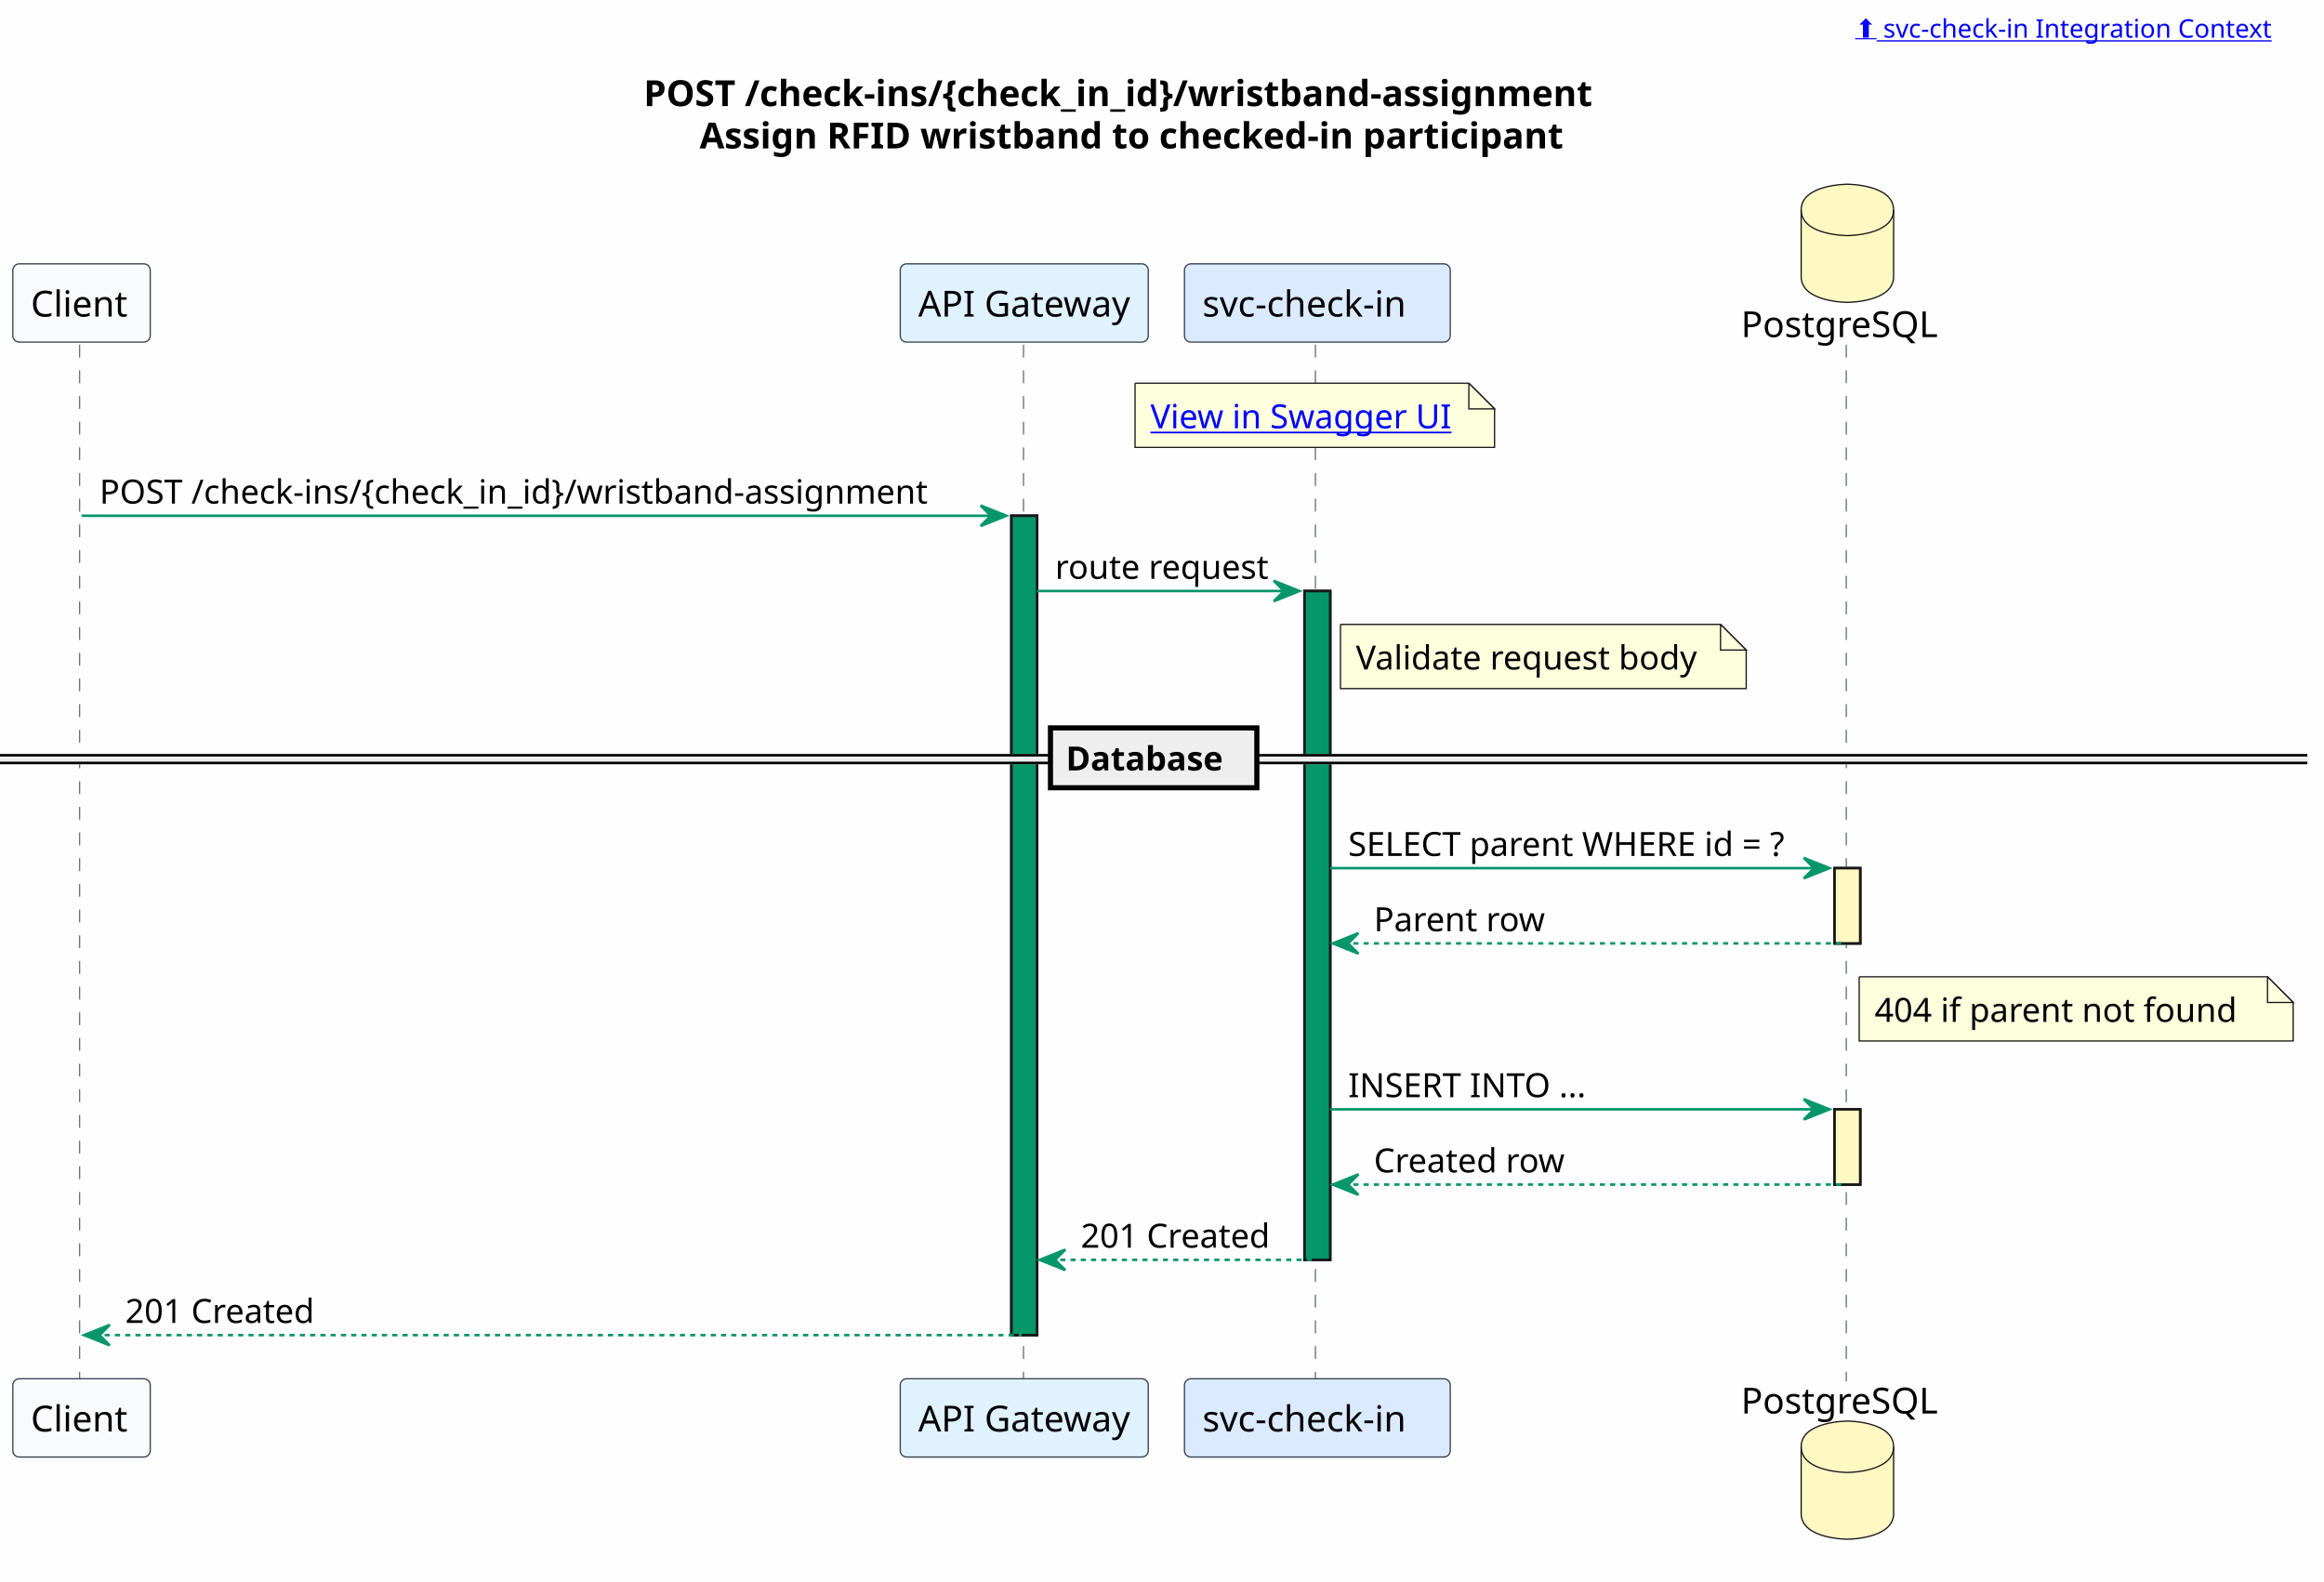
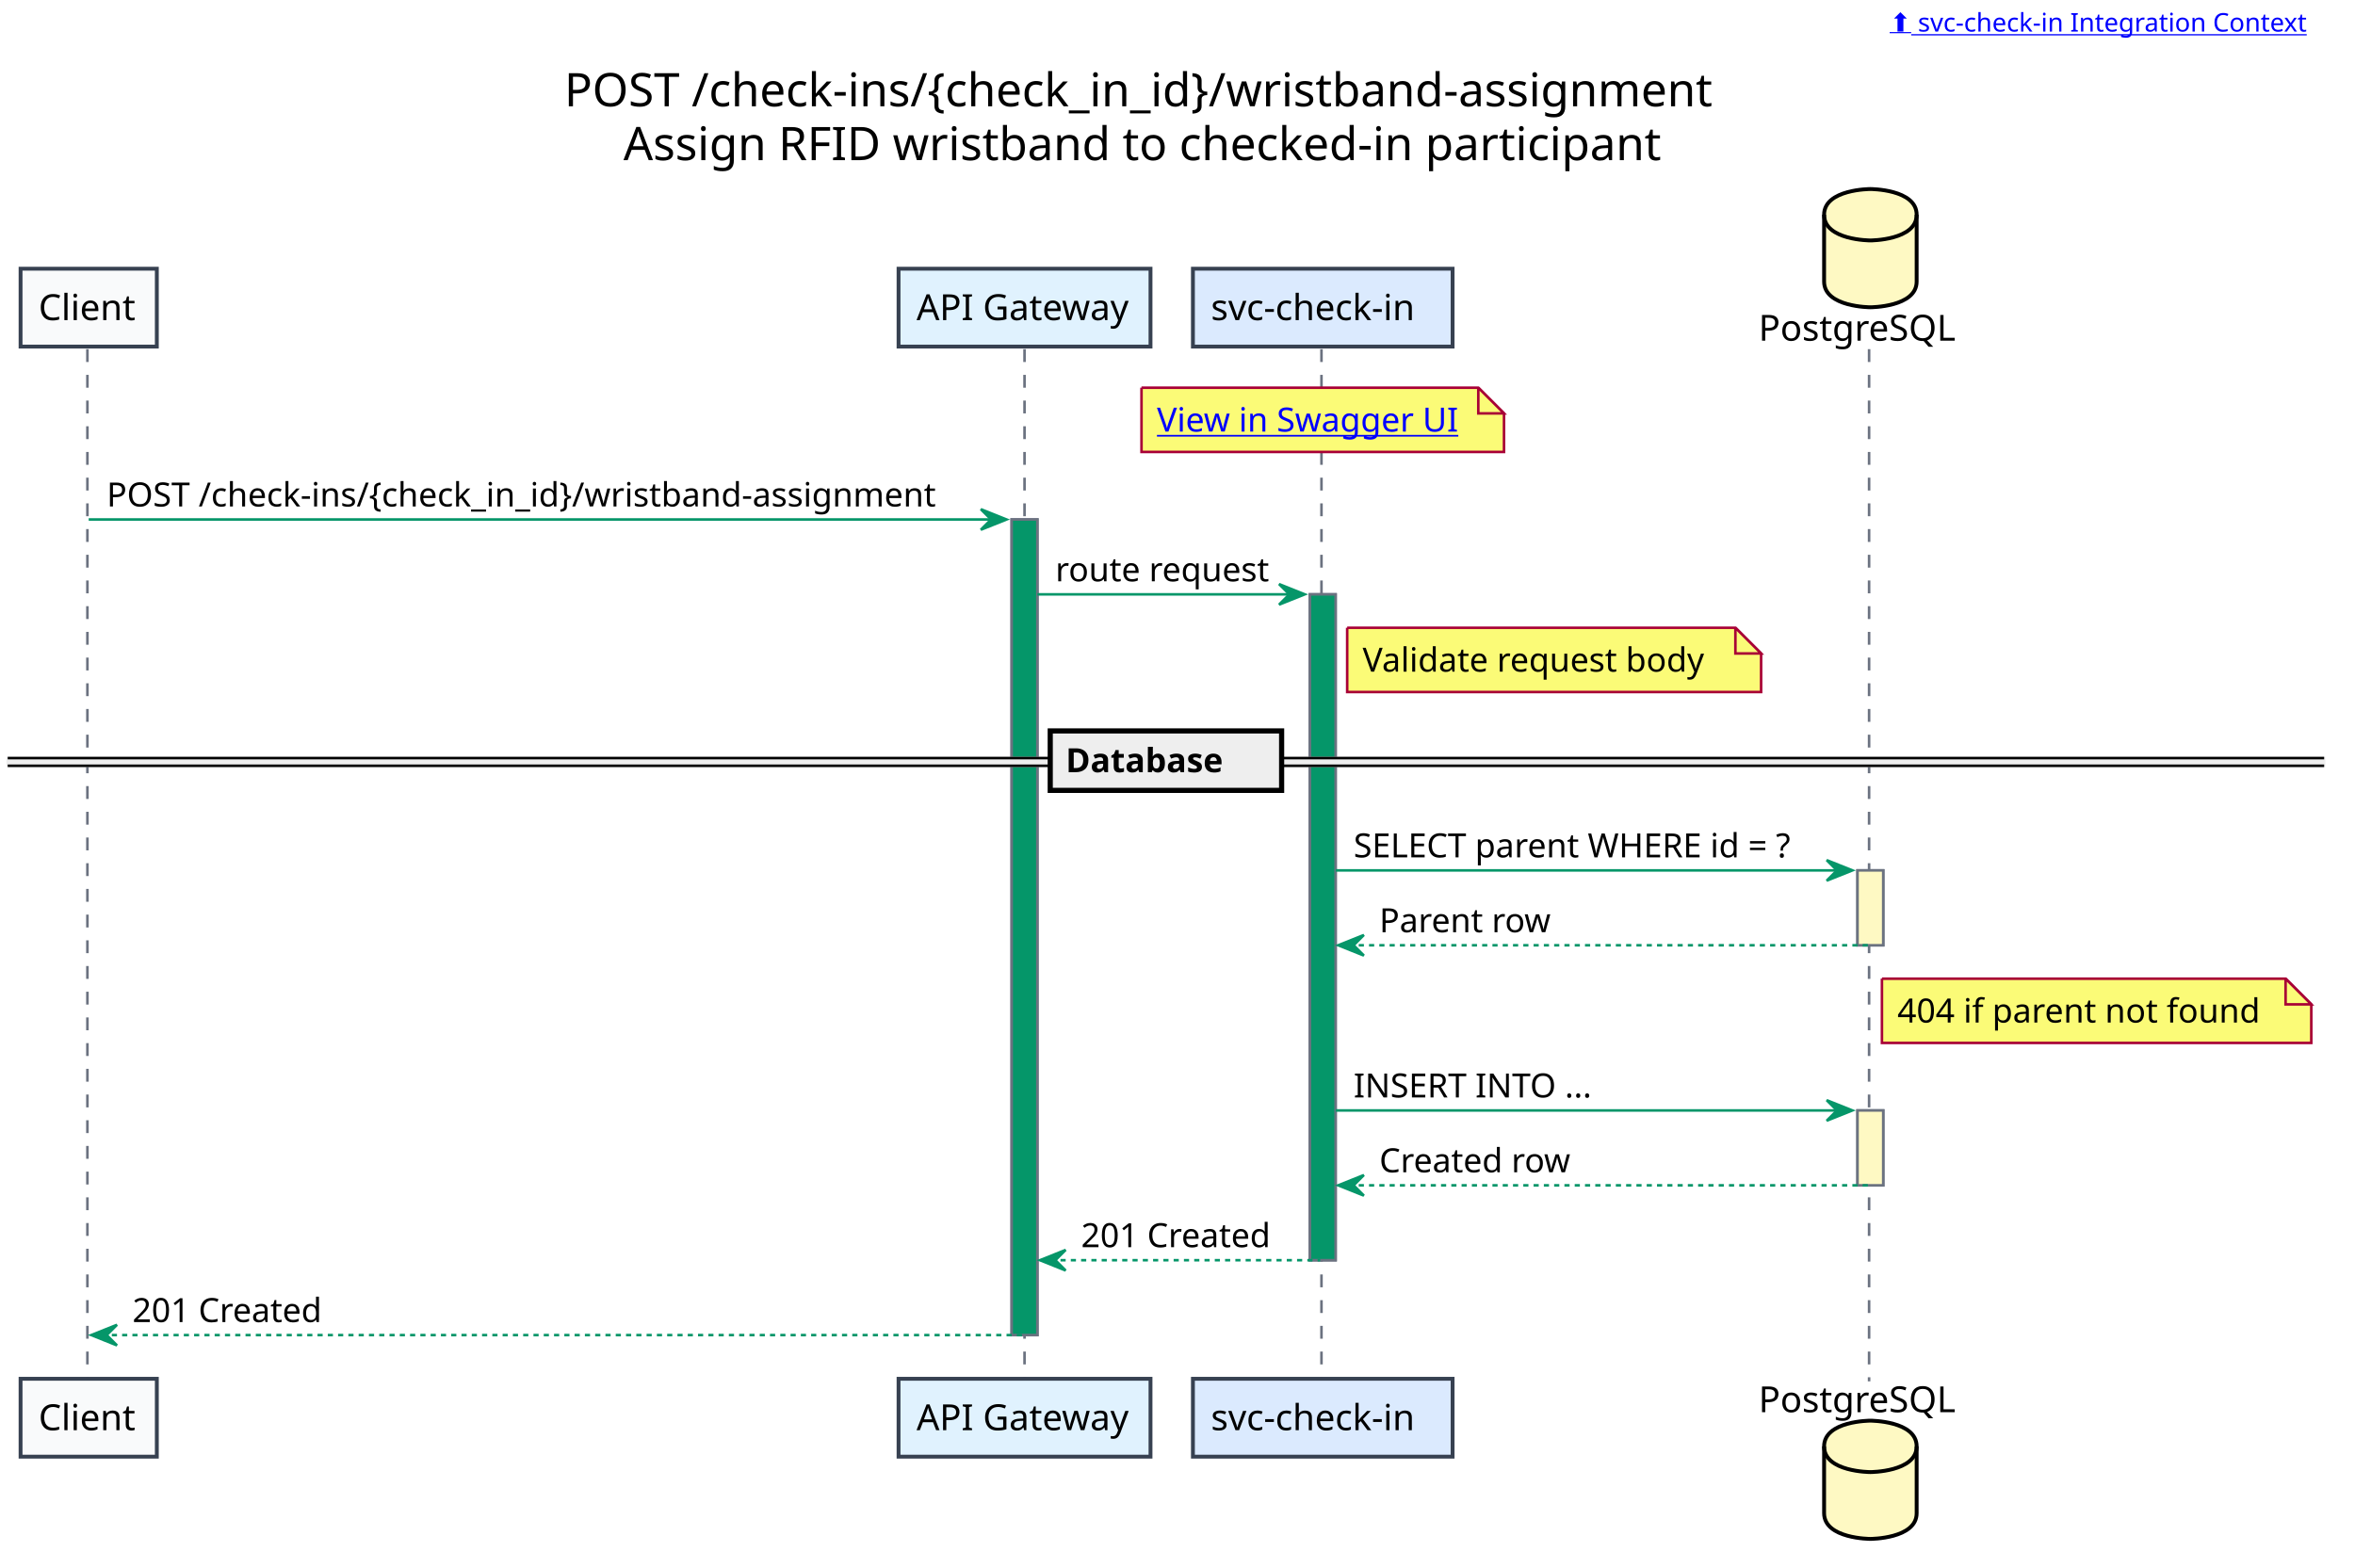
- <svg xmlns="http://www.w3.org/2000/svg" xmlns:xlink="http://www.w3.org/1999/xlink" contentStyleType="text/css" data-diagram-type="SEQUENCE" height="616px" preserveAspectRatio="none" style="width:905px;height:616px;background:#FEFEFE;" version="1.1" viewBox="0 0 905 616" width="905px" zoomAndPan="magnify">
+ <svg xmlns="http://www.w3.org/2000/svg" xmlns:xlink="http://www.w3.org/1999/xlink" contentScriptType="application/ecmascript" contentStyleType="text/css" height="610px" preserveAspectRatio="none" style="width:916px;height:610px;background:#FEFEFE;" version="1.1" viewBox="0 0 916 610" width="916px" zoomAndPan="magnify">
  <defs />
  <g>
-     <rect fill="#FEFEFE" height="616" style="stroke:none;stroke-width:1;" width="905" x="0" y="0" />
-     <text fill="#000000" font-family="'Segoe UI'" font-size="14" font-weight="bold" lengthAdjust="spacing" textLength="396.204" x="250.65" y="41.312">POST /check-ins/{check_in_id}/wristband-assignment</text>
-     <text fill="#000000" font-family="'Segoe UI'" font-size="14" font-weight="bold" lengthAdjust="spacing" textLength="352.618" x="272.443" y="57.801">Assign RFID wristband to checked-in participant</text>
-     <g>
-       <rect fill="#059669" height="319.106" style="stroke:#181818;stroke-width:1;" width="10" x="393.862" y="200.863" />
-     </g>
-     <g>
-       <rect fill="#059669" height="260.484" style="stroke:#181818;stroke-width:1;" width="10" x="507.997" y="230.174" />
-     </g>
-     <g>
-       <rect fill="#FEF9C3" height="29.311" style="stroke:#181818;stroke-width:1;" width="10" x="714.401" y="338.106" />
-     </g>
-     <g>
-       <rect fill="#FEF9C3" height="29.311" style="stroke:#181818;stroke-width:1;" width="10" x="714.401" y="432.037" />
-     </g>
-     <g class="participant-lifeline" data-entity-uid="part1" data-qualified-name="Client" id="part1-lifeline">
-       <g>
-         <rect fill="#000000" fill-opacity="0" height="403.727" width="8" x="27.752" y="134.242" />
-         <line style="stroke:#6B7280;stroke-width:0.5;stroke-dasharray:5,5;" x1="31" x2="31" y1="134.242" y2="537.969" />
-       </g>
-     </g>
-     <g class="participant-lifeline" data-entity-uid="part2" data-qualified-name="GW" id="part2-lifeline">
-       <g>
-         <rect fill="#000000" fill-opacity="0" height="403.727" width="8" x="394.862" y="134.242" />
-         <line style="stroke:#6B7280;stroke-width:0.5;stroke-dasharray:5,5;" x1="398.573" x2="398.573" y1="134.242" y2="537.969" />
-       </g>
-     </g>
-     <g class="participant-lifeline" data-entity-uid="part3" data-qualified-name="Svc" id="part3-lifeline">
-       <g>
-         <rect fill="#000000" fill-opacity="0" height="403.727" width="8" x="508.997" y="134.242" />
-         <line style="stroke:#6B7280;stroke-width:0.5;stroke-dasharray:5,5;" x1="512.246" x2="512.246" y1="134.242" y2="537.969" />
-       </g>
-     </g>
-     <g class="participant-lifeline" data-entity-uid="part4" data-qualified-name="DB" id="part4-lifeline">
-       <g>
-         <rect fill="#000000" fill-opacity="0" height="403.727" width="8" x="715.401" y="134.242" />
-         <line style="stroke:#6B7280;stroke-width:0.5;stroke-dasharray:5,5;" x1="718.977" x2="718.977" y1="134.242" y2="537.969" />
-       </g>
-     </g>
-     <g class="participant participant-head" data-entity-uid="part1" data-qualified-name="Client" id="part1-head">
-       <a href="/applications/" target="_top" title="/applications/" xlink:actuate="onRequest" xlink:href="/applications/" xlink:show="new" xlink:title="/applications/" xlink:type="simple">
-         <rect fill="#F9FAFB" height="30.488" rx="2.5" ry="2.5" style="stroke:#374151;stroke-width:0.5;" width="53.505" x="5" y="102.754" />
-         <text fill="#000000" font-family="'Segoe UI'" font-size="14" lengthAdjust="spacing" textLength="39.505" x="12" y="123.289">Client</text>
-       </a>
-     </g>
-     <g class="participant participant-tail" data-entity-uid="part1" data-qualified-name="Client" id="part1-tail">
-       <a href="/applications/" target="_top" title="/applications/" xlink:actuate="onRequest" xlink:href="/applications/" xlink:show="new" xlink:title="/applications/" xlink:type="simple">
-         <rect fill="#F9FAFB" height="30.488" rx="2.5" ry="2.5" style="stroke:#374151;stroke-width:0.5;" width="53.505" x="5" y="536.969" />
-         <text fill="#000000" font-family="'Segoe UI'" font-size="14" lengthAdjust="spacing" textLength="39.505" x="12" y="557.504">Client</text>
-       </a>
-     </g>
-     <g class="participant participant-head" data-entity-uid="part2" data-qualified-name="GW" id="part2-head">
-       <a href="/actors/#api-gateway" target="_top" title="/actors/#api-gateway" xlink:actuate="onRequest" xlink:href="/actors/#api-gateway" xlink:show="new" xlink:title="/actors/#api-gateway" xlink:type="simple">
-         <rect fill="#E0F2FE" height="30.488" rx="2.5" ry="2.5" style="stroke:#374151;stroke-width:0.5;" width="96.578" x="350.573" y="102.754" />
-         <text fill="#000000" font-family="'Segoe UI'" font-size="14" lengthAdjust="spacing" textLength="82.578" x="357.573" y="123.289">API Gateway</text>
-       </a>
-     </g>
-     <g class="participant participant-tail" data-entity-uid="part2" data-qualified-name="GW" id="part2-tail">
-       <a href="/actors/#api-gateway" target="_top" title="/actors/#api-gateway" xlink:actuate="onRequest" xlink:href="/actors/#api-gateway" xlink:show="new" xlink:title="/actors/#api-gateway" xlink:type="simple">
-         <rect fill="#E0F2FE" height="30.488" rx="2.5" ry="2.5" style="stroke:#374151;stroke-width:0.5;" width="96.578" x="350.573" y="536.969" />
-         <text fill="#000000" font-family="'Segoe UI'" font-size="14" lengthAdjust="spacing" textLength="82.578" x="357.573" y="557.504">API Gateway</text>
-       </a>
-     </g>
-     <g class="participant participant-head" data-entity-uid="part3" data-qualified-name="Svc" id="part3-head">
-       <a href="/microservices/svc-check-in/" target="_top" title="/microservices/svc-check-in/" xlink:actuate="onRequest" xlink:href="/microservices/svc-check-in/" xlink:show="new" xlink:title="/microservices/svc-check-in/" xlink:type="simple">
-         <rect fill="#DBEAFE" height="30.488" rx="2.5" ry="2.5" style="stroke:#374151;stroke-width:0.5;" width="103.503" x="461.246" y="102.754" />
-         <text fill="#000000" font-family="'Segoe UI'" font-size="14" lengthAdjust="spacing" textLength="89.503" x="468.246" y="123.289">svc-check-in</text>
-       </a>
-     </g>
-     <g class="participant participant-tail" data-entity-uid="part3" data-qualified-name="Svc" id="part3-tail">
-       <a href="/microservices/svc-check-in/" target="_top" title="/microservices/svc-check-in/" xlink:actuate="onRequest" xlink:href="/microservices/svc-check-in/" xlink:show="new" xlink:title="/microservices/svc-check-in/" xlink:type="simple">
-         <rect fill="#DBEAFE" height="30.488" rx="2.5" ry="2.5" style="stroke:#374151;stroke-width:0.5;" width="103.503" x="461.246" y="536.969" />
-         <text fill="#000000" font-family="'Segoe UI'" font-size="14" lengthAdjust="spacing" textLength="89.503" x="468.246" y="557.504">svc-check-in</text>
-       </a>
-     </g>
-     <g class="participant participant-head" data-entity-uid="part4" data-qualified-name="DB" id="part4-head">
-       <a href="/microservices/svc-check-in/#data-store" target="_top" title="/microservices/svc-check-in/#data-store" xlink:actuate="onRequest" xlink:href="/microservices/svc-check-in/#data-store" xlink:show="new" xlink:title="/microservices/svc-check-in/#data-store" xlink:type="simple">
-         <text fill="#000000" font-family="'Segoe UI'" font-size="14" lengthAdjust="spacing" textLength="76.85" x="677.977" y="131.289">PostgreSQL</text>
-         <path d="M701.401,81.754 C701.401,71.754 719.401,71.754 719.401,71.754 C719.401,71.754 737.401,71.754 737.401,81.754 L737.401,107.754 C737.401,117.754 719.401,117.754 719.401,117.754 C719.401,117.754 701.401,117.754 701.401,107.754 L701.401,81.754" fill="#FEF9C3" style="stroke:#181818;stroke-width:0.5;" />
-         <path d="M701.401,81.754 C701.401,91.754 719.401,91.754 719.401,91.754 C719.401,91.754 737.401,91.754 737.401,81.754" fill="none" style="stroke:#181818;stroke-width:0.5;" />
-       </a>
-     </g>
-     <g class="participant participant-tail" data-entity-uid="part4" data-qualified-name="DB" id="part4-tail">
-       <a href="/microservices/svc-check-in/#data-store" target="_top" title="/microservices/svc-check-in/#data-store" xlink:actuate="onRequest" xlink:href="/microservices/svc-check-in/#data-store" xlink:show="new" xlink:title="/microservices/svc-check-in/#data-store" xlink:type="simple">
-         <text fill="#000000" font-family="'Segoe UI'" font-size="14" lengthAdjust="spacing" textLength="76.85" x="677.977" y="550.504">PostgreSQL</text>
-         <path d="M701.401,563.457 C701.401,553.457 719.401,553.457 719.401,553.457 C719.401,553.457 737.401,553.457 737.401,563.457 L737.401,589.457 C737.401,599.457 719.401,599.457 719.401,599.457 C719.401,599.457 701.401,599.457 701.401,589.457 L701.401,563.457" fill="#FEF9C3" style="stroke:#181818;stroke-width:0.5;" />
-         <path d="M701.401,563.457 C701.401,573.457 719.401,573.457 719.401,573.457 C719.401,573.457 737.401,573.457 737.401,563.457" fill="none" style="stroke:#181818;stroke-width:0.5;" />
-       </a>
-     </g>
-     <g>
-       <rect fill="#059669" height="319.106" style="stroke:#181818;stroke-width:1;" width="10" x="393.862" y="200.863" />
-     </g>
-     <g>
-       <rect fill="#059669" height="260.484" style="stroke:#181818;stroke-width:1;" width="10" x="507.997" y="230.174" />
-     </g>
-     <g>
-       <rect fill="#FEF9C3" height="29.311" style="stroke:#181818;stroke-width:1;" width="10" x="714.401" y="338.106" />
-     </g>
-     <g>
-       <rect fill="#FEF9C3" height="29.311" style="stroke:#181818;stroke-width:1;" width="10" x="714.401" y="432.037" />
-     </g>
-     <path d="M442,149.242 L442,174.242 L582,174.242 L582,159.242 L572,149.242 L442,149.242" fill="#FEFFDD" style="stroke:#181818;stroke-width:0.5;" />
-     <path d="M572,149.242 L572,159.242 L582,159.242 L572,149.242" fill="#FEFFDD" style="stroke:#181818;stroke-width:0.5;" />
+     <text fill="#000000" font-family="Segoe UI" font-size="18" lengthAdjust="spacingAndGlyphs" textLength="468" x="219.5" y="41.349">POST /check-ins/{check_in_id}/wristband-assignment</text>
+     <text fill="#000000" font-family="Segoe UI" font-size="18" lengthAdjust="spacingAndGlyphs" textLength="422" x="242.5" y="62.302">Assign RFID wristband to checked-in participant</text>
+     <rect fill="#059669" height="317.328" style="stroke: #6B7280; stroke-width: 1.0;" width="10" x="393.5" y="202.109" />
+     <rect fill="#059669" height="259.062" style="stroke: #6B7280; stroke-width: 1.0;" width="10" x="509.5" y="231.242" />
+     <rect fill="#FEF9C3" height="29.133" style="stroke: #6B7280; stroke-width: 1.0;" width="10" x="722.5" y="338.641" />
+     <rect fill="#FEF9C3" height="29.133" style="stroke: #6B7280; stroke-width: 1.0;" width="10" x="722.5" y="432.039" />
+     <line style="stroke: #6B7280; stroke-width: 1.0; stroke-dasharray: 5.0,5.0;" x1="34" x2="34" y1="135.844" y2="537.438" />
+     <line style="stroke: #6B7280; stroke-width: 1.0; stroke-dasharray: 5.0,5.0;" x1="398.5" x2="398.5" y1="135.844" y2="537.438" />
+     <line style="stroke: #6B7280; stroke-width: 1.0; stroke-dasharray: 5.0,5.0;" x1="514" x2="514" y1="135.844" y2="537.438" />
+     <line style="stroke: #6B7280; stroke-width: 1.0; stroke-dasharray: 5.0,5.0;" x1="727" x2="727" y1="135.844" y2="537.438" />
+     <a href="/applications/" target="_top" title="/applications/" xlink:actuate="onRequest" xlink:href="/applications/" xlink:show="new" xlink:title="/applications/" xlink:type="simple">
+       <rect fill="#F9FAFB" height="30.297" style="stroke: #374151; stroke-width: 1.5;" width="53" x="8" y="104.547" />
+       <text fill="#000000" font-family="Segoe UI" font-size="14" lengthAdjust="spacingAndGlyphs" textLength="39" x="15" y="124.542">Client</text>
+       <rect fill="#F9FAFB" height="30.297" style="stroke: #374151; stroke-width: 1.5;" width="53" x="8" y="536.438" />
+       <text fill="#000000" font-family="Segoe UI" font-size="14" lengthAdjust="spacingAndGlyphs" textLength="39" x="15" y="556.433">Client</text>
+     </a>
+     <a href="/actors/#api-gateway" target="_top" title="/actors/#api-gateway" xlink:actuate="onRequest" xlink:href="/actors/#api-gateway" xlink:show="new" xlink:title="/actors/#api-gateway" xlink:type="simple">
+       <rect fill="#E0F2FE" height="30.297" style="stroke: #374151; stroke-width: 1.5;" width="98" x="349.5" y="104.547" />
+       <text fill="#000000" font-family="Segoe UI" font-size="14" lengthAdjust="spacingAndGlyphs" textLength="84" x="356.5" y="124.542">API Gateway</text>
+       <rect fill="#E0F2FE" height="30.297" style="stroke: #374151; stroke-width: 1.5;" width="98" x="349.5" y="536.438" />
+       <text fill="#000000" font-family="Segoe UI" font-size="14" lengthAdjust="spacingAndGlyphs" textLength="84" x="356.5" y="556.433">API Gateway</text>
+     </a>
+     <a href="/microservices/svc-check-in/" target="_top" title="/microservices/svc-check-in/" xlink:actuate="onRequest" xlink:href="/microservices/svc-check-in/" xlink:show="new" xlink:title="/microservices/svc-check-in/" xlink:type="simple">
+       <rect fill="#DBEAFE" height="30.297" style="stroke: #374151; stroke-width: 1.5;" width="101" x="464" y="104.547" />
+       <text fill="#000000" font-family="Segoe UI" font-size="14" lengthAdjust="spacingAndGlyphs" textLength="87" x="471" y="124.542">svc-check-in</text>
+       <rect fill="#DBEAFE" height="30.297" style="stroke: #374151; stroke-width: 1.5;" width="101" x="464" y="536.438" />
+       <text fill="#000000" font-family="Segoe UI" font-size="14" lengthAdjust="spacingAndGlyphs" textLength="87" x="471" y="556.433">svc-check-in</text>
+     </a>
+     <a href="/microservices/svc-check-in/#data-store" target="_top" title="/microservices/svc-check-in/#data-store" xlink:actuate="onRequest" xlink:href="/microservices/svc-check-in/#data-store" xlink:show="new" xlink:title="/microservices/svc-check-in/#data-store" xlink:type="simple">
+       <text fill="#000000" font-family="Segoe UI" font-size="14" lengthAdjust="spacingAndGlyphs" textLength="81" x="684" y="132.542">PostgreSQL</text>
+       <path d="M709.5,83.547 C709.5,73.547 727.5,73.547 727.5,73.547 C727.5,73.547 745.5,73.547 745.5,83.547 L745.5,109.547 C745.5,119.547 727.5,119.547 727.5,119.547 C727.5,119.547 709.5,119.547 709.5,109.547 L709.5,83.547 " fill="#FEF9C3" style="stroke: #000000; stroke-width: 1.5;" />
+       <path d="M709.5,83.547 C709.5,93.547 727.5,93.547 727.5,93.547 C727.5,93.547 745.5,93.547 745.5,83.547 " fill="none" style="stroke: #000000; stroke-width: 1.5;" />
+       <text fill="#000000" font-family="Segoe UI" font-size="14" lengthAdjust="spacingAndGlyphs" textLength="81" x="684" y="549.433">PostgreSQL</text>
+       <path d="M709.5,562.734 C709.5,552.734 727.5,552.734 727.5,552.734 C727.5,552.734 745.5,552.734 745.5,562.734 L745.5,588.734 C745.5,598.734 727.5,598.734 727.5,598.734 C727.5,598.734 709.5,598.734 709.5,588.734 L709.5,562.734 " fill="#FEF9C3" style="stroke: #000000; stroke-width: 1.5;" />
+       <path d="M709.5,562.734 C709.5,572.734 727.5,572.734 727.5,572.734 C727.5,572.734 745.5,572.734 745.5,562.734 " fill="none" style="stroke: #000000; stroke-width: 1.5;" />
+     </a>
+     <rect fill="#059669" height="317.328" style="stroke: #6B7280; stroke-width: 1.0;" width="10" x="393.5" y="202.109" />
+     <rect fill="#059669" height="259.062" style="stroke: #6B7280; stroke-width: 1.0;" width="10" x="509.5" y="231.242" />
+     <rect fill="#FEF9C3" height="29.133" style="stroke: #6B7280; stroke-width: 1.0;" width="10" x="722.5" y="338.641" />
+     <rect fill="#FEF9C3" height="29.133" style="stroke: #6B7280; stroke-width: 1.0;" width="10" x="722.5" y="432.039" />
+     <path d="M444,150.844 L444,175.844 L585,175.844 L585,160.844 L575,150.844 L444,150.844 " fill="#FBFB77" style="stroke: #A80036; stroke-width: 1.0;" />
+     <path d="M575,150.844 L575,160.844 L585,160.844 L575,150.844 " fill="#FBFB77" style="stroke: #A80036; stroke-width: 1.0;" />
    <a href="/services/api/svc-check-in.html#/Check-Ins/assignWristband" target="_top" title="/services/api/svc-check-in.html#/Check-Ins/assignWristband" xlink:actuate="onRequest" xlink:href="/services/api/svc-check-in.html#/Check-Ins/assignWristband" xlink:show="new" xlink:title="/services/api/svc-check-in.html#/Check-Ins/assignWristband" xlink:type="simple">
-       <text fill="#0000FF" font-family="'Segoe UI'" font-size="13" lengthAdjust="spacing" text-decoration="underline" textLength="119.406" x="448" y="166.81">View in Swagger UI</text>
+       <text fill="#0000FF" font-family="Segoe UI" font-size="13" lengthAdjust="spacingAndGlyphs" text-decoration="underline" textLength="120" x="450" y="167.911">View in Swagger UI</text>
    </a>
-     <g class="message" data-entity-1="part1" data-entity-2="part2" id="msg1">
-       <polygon fill="#059669" points="381.862,196.863,391.862,200.863,381.862,204.863,385.862,200.863" style="stroke:#059669;stroke-width:1;" />
-       <line style="stroke:#059669;stroke-width:1;" x1="31.752" x2="387.862" y1="200.863" y2="200.863" />
-       <text fill="#000000" font-family="'Segoe UI'" font-size="13" lengthAdjust="spacing" textLength="343.11" x="38.752" y="196.121">POST /check-ins/{check_in_id}/wristband-assignment</text>
-     </g>
-     <g class="message" data-entity-1="part2" data-entity-2="part3" id="msg2">
-       <polygon fill="#059669" points="495.997,226.174,505.997,230.174,495.997,234.174,499.997,230.174" style="stroke:#059669;stroke-width:1;" />
-       <line style="stroke:#059669;stroke-width:1;" x1="403.862" x2="501.997" y1="230.174" y2="230.174" />
-       <text fill="#000000" font-family="'Segoe UI'" font-size="13" lengthAdjust="spacing" textLength="85.135" x="410.862" y="225.432">route request</text>
-     </g>
-     <path d="M522,243.174 L522,268.174 L680,268.174 L680,253.174 L670,243.174 L522,243.174" fill="#FEFFDD" style="stroke:#181818;stroke-width:0.5;" />
-     <path d="M670,243.174 L670,253.174 L680,253.174 L670,243.174" fill="#FEFFDD" style="stroke:#181818;stroke-width:0.5;" />
-     <text fill="#000000" font-family="'Segoe UI'" font-size="13" lengthAdjust="spacing" textLength="137.573" x="528" y="260.742">Validate request body</text>
-     <rect fill="#EEEEEE" height="3" style="stroke:#EEEEEE;stroke-width:1;" width="898.503" x="0" y="294.14" />
-     <line style="stroke:#000000;stroke-width:1;" x1="0" x2="898.503" y1="294.14" y2="294.14" />
-     <line style="stroke:#000000;stroke-width:1;" x1="0" x2="898.503" y1="297.14" y2="297.14" />
-     <rect fill="#EEEEEE" height="23.311" style="stroke:#000000;stroke-width:2;" width="80.371" x="409.066" y="283.484" />
-     <text fill="#000000" font-family="'Segoe UI'" font-size="13" font-weight="bold" lengthAdjust="spacing" textLength="62.086" x="415.066" y="300.053">Database</text>
-     <g class="message" data-entity-1="part3" data-entity-2="part4" id="msg3">
-       <polygon fill="#059669" points="702.401,334.106,712.401,338.106,702.401,342.106,706.401,338.106" style="stroke:#059669;stroke-width:1;" />
-       <line style="stroke:#059669;stroke-width:1;" x1="517.997" x2="708.401" y1="338.106" y2="338.106" />
-       <text fill="#000000" font-family="'Segoe UI'" font-size="13" lengthAdjust="spacing" textLength="177.404" x="524.997" y="333.363">SELECT parent WHERE id = ?</text>
-     </g>
-     <g class="message" data-entity-1="part4" data-entity-2="part3" id="msg4">
-       <polygon fill="#059669" points="528.997,363.416,518.997,367.416,528.997,371.416,524.997,367.416" style="stroke:#059669;stroke-width:1;" />
-       <line style="stroke:#059669;stroke-width:1;stroke-dasharray:2,2;" x1="522.997" x2="718.401" y1="367.416" y2="367.416" />
-       <text fill="#000000" font-family="'Segoe UI'" font-size="13" lengthAdjust="spacing" textLength="67.291" x="534.997" y="362.674">Parent row</text>
-     </g>
-     <path d="M724,380.416 L724,405.416 L893,405.416 L893,390.416 L883,380.416 L724,380.416" fill="#FEFFDD" style="stroke:#181818;stroke-width:0.5;" />
-     <path d="M883,380.416 L883,390.416 L893,390.416 L883,380.416" fill="#FEFFDD" style="stroke:#181818;stroke-width:0.5;" />
-     <text fill="#000000" font-family="'Segoe UI'" font-size="13" lengthAdjust="spacing" textLength="148.503" x="730" y="397.984">404 if parent not found</text>
-     <g class="message" data-entity-1="part3" data-entity-2="part4" id="msg5">
-       <polygon fill="#059669" points="702.401,428.037,712.401,432.037,702.401,436.037,706.401,432.037" style="stroke:#059669;stroke-width:1;" />
-       <line style="stroke:#059669;stroke-width:1;" x1="517.997" x2="708.401" y1="432.037" y2="432.037" />
-       <text fill="#000000" font-family="'Segoe UI'" font-size="13" lengthAdjust="spacing" textLength="96.072" x="524.997" y="427.295">INSERT INTO ...</text>
-     </g>
-     <g class="message" data-entity-1="part4" data-entity-2="part3" id="msg6">
-       <polygon fill="#059669" points="528.997,457.348,518.997,461.348,528.997,465.348,524.997,461.348" style="stroke:#059669;stroke-width:1;" />
-       <line style="stroke:#059669;stroke-width:1;stroke-dasharray:2,2;" x1="522.997" x2="718.401" y1="461.348" y2="461.348" />
-       <text fill="#000000" font-family="'Segoe UI'" font-size="13" lengthAdjust="spacing" textLength="76.457" x="534.997" y="456.606">Created row</text>
-     </g>
-     <g class="message" data-entity-1="part3" data-entity-2="part2" id="msg7">
-       <polygon fill="#059669" points="414.862,486.658,404.862,490.658,414.862,494.658,410.862,490.658" style="stroke:#059669;stroke-width:1;" />
-       <line style="stroke:#059669;stroke-width:1;stroke-dasharray:2,2;" x1="408.862" x2="511.997" y1="490.658" y2="490.658" />
-       <text fill="#000000" font-family="'Segoe UI'" font-size="13" lengthAdjust="spacing" textLength="77.797" x="420.862" y="485.916">201 Created</text>
-     </g>
-     <g class="message" data-entity-1="part2" data-entity-2="part1" id="msg8">
-       <polygon fill="#059669" points="42.752,515.969,32.752,519.969,42.752,523.969,38.752,519.969" style="stroke:#059669;stroke-width:1;" />
-       <line style="stroke:#059669;stroke-width:1;stroke-dasharray:2,2;" x1="36.752" x2="397.862" y1="519.969" y2="519.969" />
-       <text fill="#000000" font-family="'Segoe UI'" font-size="13" lengthAdjust="spacing" textLength="77.797" x="48.752" y="515.227">201 Created</text>
-     </g>
+     <polygon fill="#059669" points="381.5,198.109,391.5,202.109,381.5,206.109,385.5,202.109" style="stroke: #059669; stroke-width: 1.0;" />
+     <line style="stroke: #059669; stroke-width: 1.0;" x1="34.5" x2="387.5" y1="202.109" y2="202.109" />
+     <text fill="#000000" font-family="Segoe UI" font-size="13" lengthAdjust="spacingAndGlyphs" textLength="340" x="41.5" y="197.043">POST /check-ins/{check_in_id}/wristband-assignment</text>
+     <polygon fill="#059669" points="497.5,227.242,507.5,231.242,497.5,235.242,501.5,231.242" style="stroke: #059669; stroke-width: 1.0;" />
+     <line style="stroke: #059669; stroke-width: 1.0;" x1="403.5" x2="503.5" y1="231.242" y2="231.242" />
+     <text fill="#000000" font-family="Segoe UI" font-size="13" lengthAdjust="spacingAndGlyphs" textLength="87" x="410.5" y="226.176">route request</text>
+     <path d="M524,244.242 L524,269.242 L685,269.242 L685,254.242 L675,244.242 L524,244.242 " fill="#FBFB77" style="stroke: #A80036; stroke-width: 1.0;" />
+     <path d="M675,244.242 L675,254.242 L685,254.242 L675,244.242 " fill="#FBFB77" style="stroke: #A80036; stroke-width: 1.0;" />
+     <text fill="#000000" font-family="Segoe UI" font-size="13" lengthAdjust="spacingAndGlyphs" textLength="140" x="530" y="261.309">Validate request body</text>
+     <rect fill="#EEEEEE" height="3" style="stroke: #EEEEEE; stroke-width: 1.0;" width="901" x="3" y="294.941" />
+     <line style="stroke: #000000; stroke-width: 1.0;" x1="3" x2="904" y1="294.941" y2="294.941" />
+     <line style="stroke: #000000; stroke-width: 1.0;" x1="3" x2="904" y1="297.941" y2="297.941" />
+     <rect fill="#EEEEEE" height="23.133" style="stroke: #000000; stroke-width: 2.0;" width="90" x="408.5" y="284.375" />
+     <text fill="#000000" font-family="Segoe UI" font-size="13" font-weight="bold" lengthAdjust="spacingAndGlyphs" textLength="71" x="414.5" y="300.442">Database</text>
+     <polygon fill="#059669" points="710.5,334.641,720.5,338.641,710.5,342.641,714.5,338.641" style="stroke: #059669; stroke-width: 1.0;" />
+     <line style="stroke: #059669; stroke-width: 1.0;" x1="519.5" x2="716.5" y1="338.641" y2="338.641" />
+     <text fill="#000000" font-family="Segoe UI" font-size="13" lengthAdjust="spacingAndGlyphs" textLength="184" x="526.5" y="333.575">SELECT parent WHERE id = ?</text>
+     <polygon fill="#059669" points="530.5,363.773,520.5,367.773,530.5,371.773,526.5,367.773" style="stroke: #059669; stroke-width: 1.0;" />
+     <line style="stroke: #059669; stroke-width: 1.0; stroke-dasharray: 2.0,2.0;" x1="524.5" x2="726.5" y1="367.773" y2="367.773" />
+     <text fill="#000000" font-family="Segoe UI" font-size="13" lengthAdjust="spacingAndGlyphs" textLength="68" x="536.5" y="362.707">Parent row</text>
+     <path d="M732,380.773 L732,405.773 L899,405.773 L899,390.773 L889,380.773 L732,380.773 " fill="#FBFB77" style="stroke: #A80036; stroke-width: 1.0;" />
+     <path d="M889,380.773 L889,390.773 L899,390.773 L889,380.773 " fill="#FBFB77" style="stroke: #A80036; stroke-width: 1.0;" />
+     <text fill="#000000" font-family="Segoe UI" font-size="13" lengthAdjust="spacingAndGlyphs" textLength="146" x="738" y="397.84">404 if parent not found</text>
+     <polygon fill="#059669" points="710.5,428.039,720.5,432.039,710.5,436.039,714.5,432.039" style="stroke: #059669; stroke-width: 1.0;" />
+     <line style="stroke: #059669; stroke-width: 1.0;" x1="519.5" x2="716.5" y1="432.039" y2="432.039" />
+     <text fill="#000000" font-family="Segoe UI" font-size="13" lengthAdjust="spacingAndGlyphs" textLength="95" x="526.5" y="426.973">INSERT INTO ...</text>
+     <polygon fill="#059669" points="530.5,457.172,520.5,461.172,530.5,465.172,526.5,461.172" style="stroke: #059669; stroke-width: 1.0;" />
+     <line style="stroke: #059669; stroke-width: 1.0; stroke-dasharray: 2.0,2.0;" x1="524.5" x2="726.5" y1="461.172" y2="461.172" />
+     <text fill="#000000" font-family="Segoe UI" font-size="13" lengthAdjust="spacingAndGlyphs" textLength="77" x="536.5" y="456.106">Created row</text>
+     <polygon fill="#059669" points="414.5,486.305,404.5,490.305,414.5,494.305,410.5,490.305" style="stroke: #059669; stroke-width: 1.0;" />
+     <line style="stroke: #059669; stroke-width: 1.0; stroke-dasharray: 2.0,2.0;" x1="408.5" x2="513.5" y1="490.305" y2="490.305" />
+     <text fill="#000000" font-family="Segoe UI" font-size="13" lengthAdjust="spacingAndGlyphs" textLength="79" x="420.5" y="485.239">201 Created</text>
+     <polygon fill="#059669" points="45.5,515.438,35.5,519.438,45.5,523.438,41.5,519.438" style="stroke: #059669; stroke-width: 1.0;" />
+     <line style="stroke: #059669; stroke-width: 1.0; stroke-dasharray: 2.0,2.0;" x1="39.5" x2="397.5" y1="519.438" y2="519.438" />
+     <text fill="#000000" font-family="Segoe UI" font-size="13" lengthAdjust="spacingAndGlyphs" textLength="79" x="51.5" y="514.372">201 Created</text>
    <a href="/microservices/svc-check-in/#integration-context" target="_top" title="/microservices/svc-check-in/#integration-context" xlink:actuate="onRequest" xlink:href="/microservices/svc-check-in/#integration-context" xlink:show="new" xlink:title="/microservices/svc-check-in/#integration-context" xlink:type="simple">
-       <text fill="#0000FF" font-family="'Segoe UI'" font-size="10" lengthAdjust="spacing" text-decoration="underline" textLength="175.102" x="722.401" y="14.668">⬆ svc-check-in Integration Context</text>
+       <text fill="#0000FF" font-family="Segoe UI" font-size="10" lengthAdjust="spacingAndGlyphs" text-decoration="underline" textLength="169" x="735" y="12.282">⬆ svc-check-in Integration Context</text>
    </a>
  </g>
</svg>
